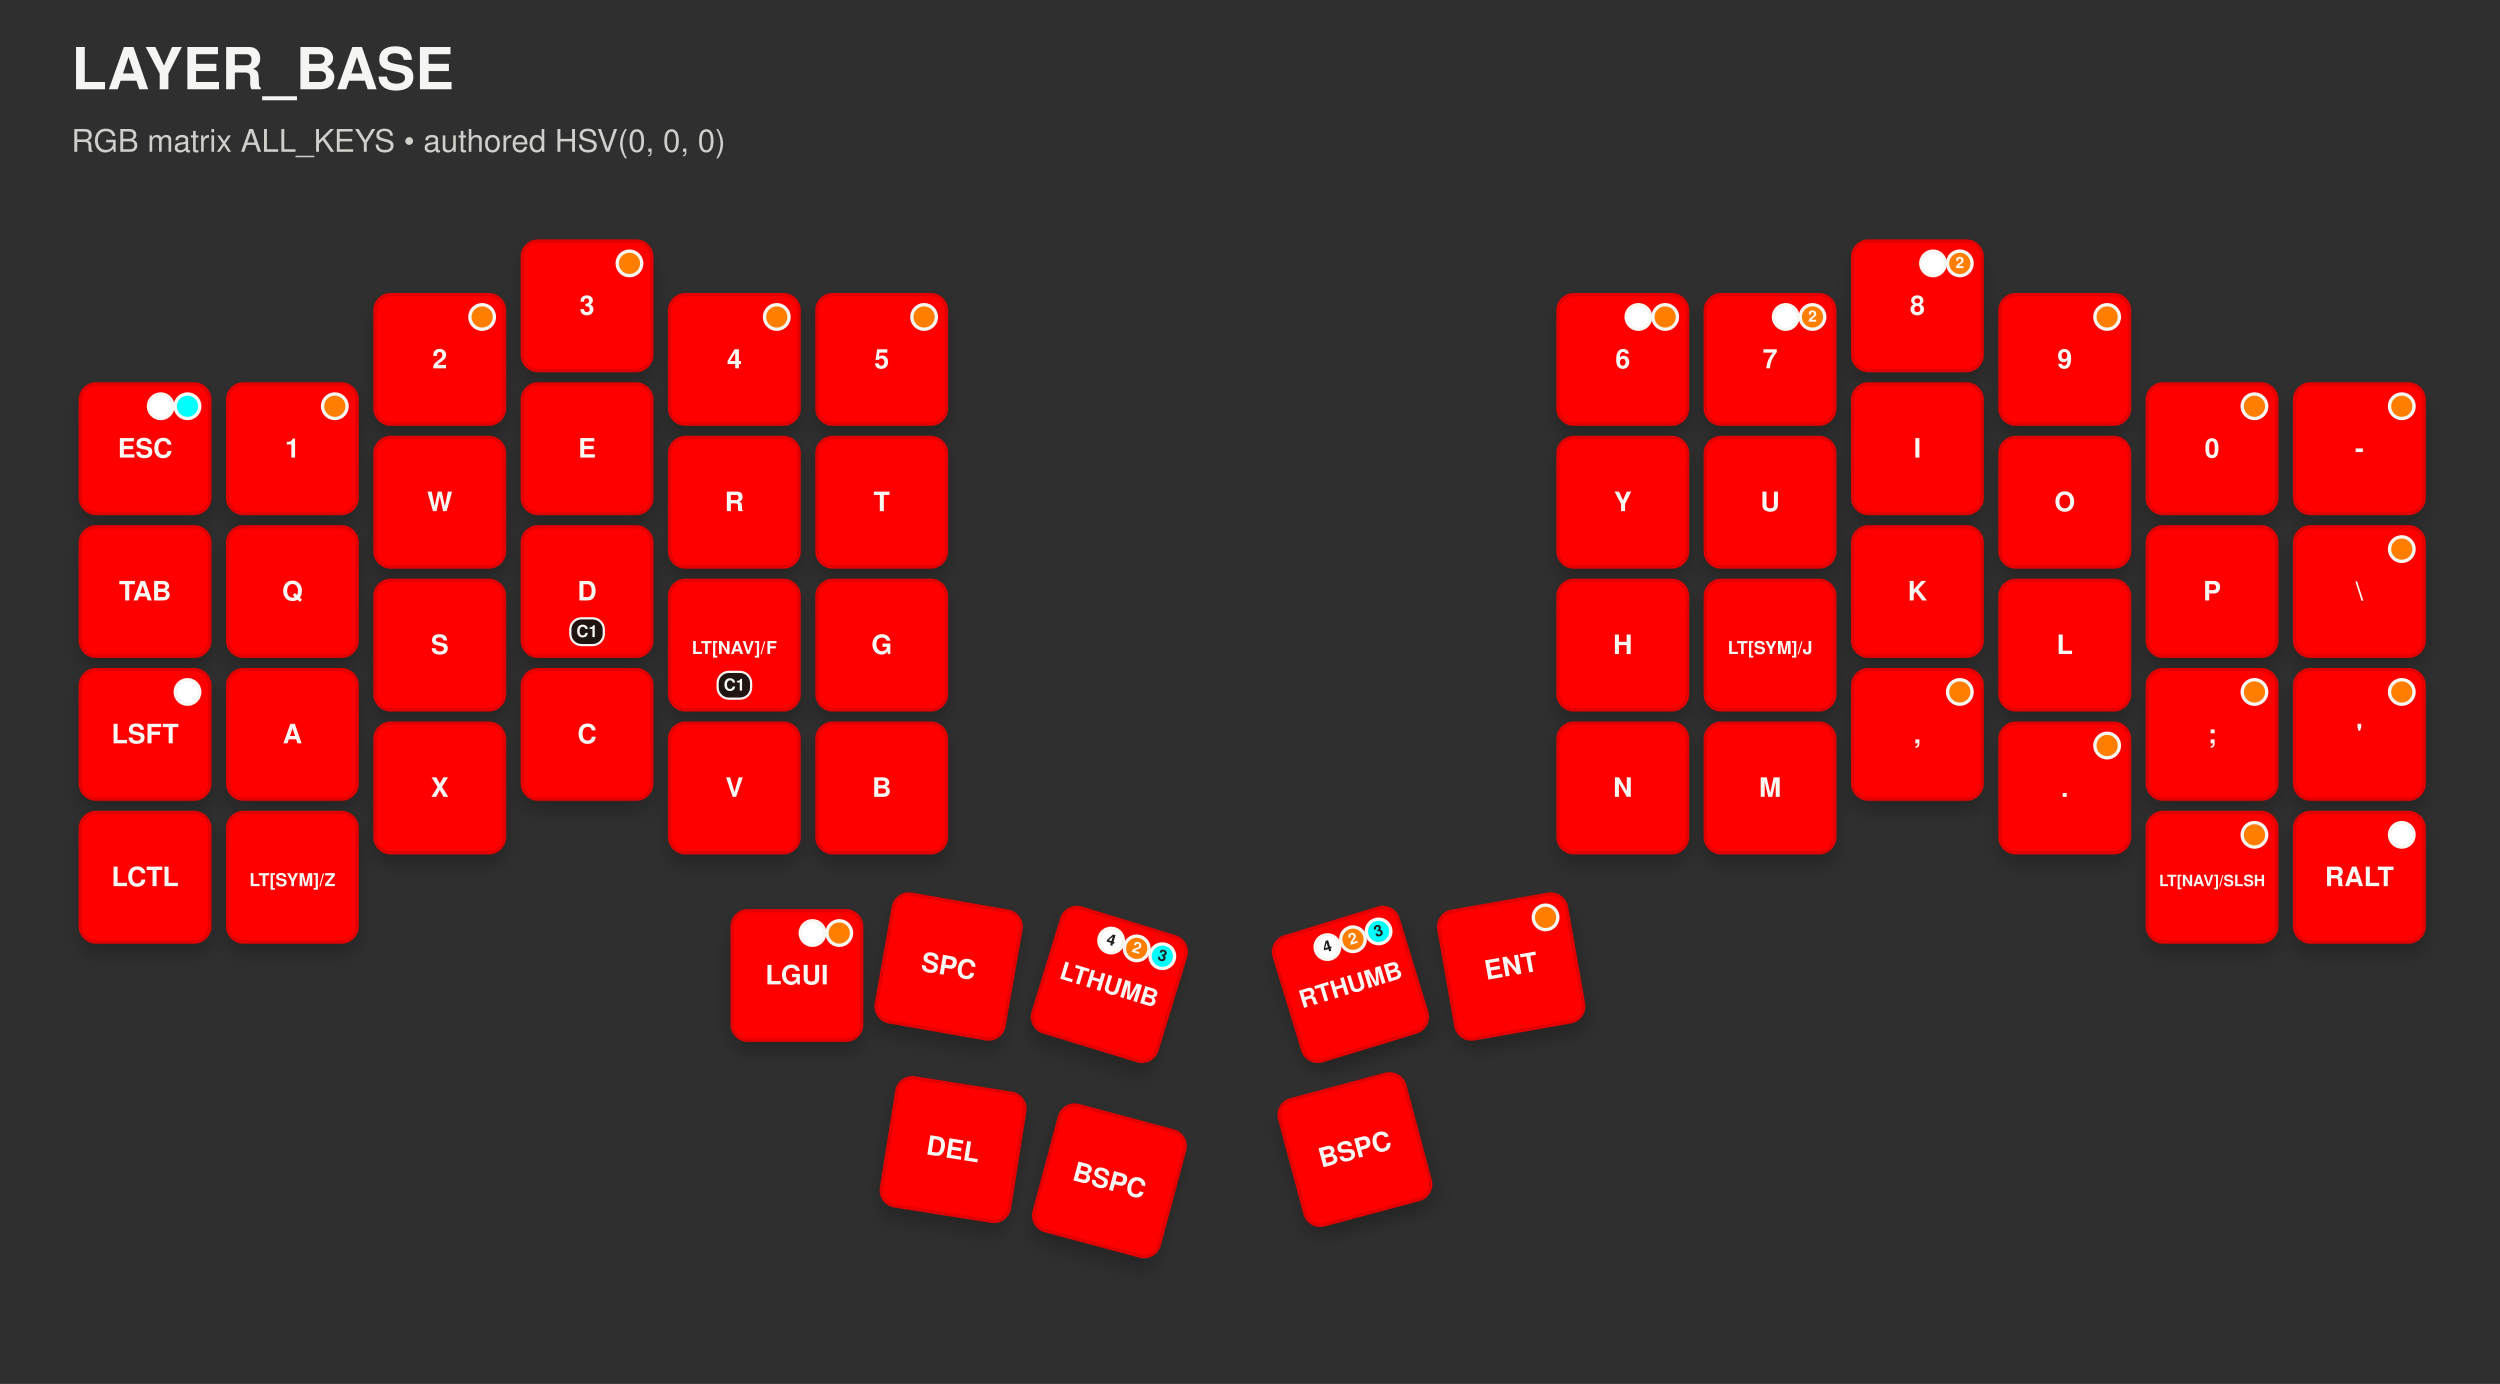
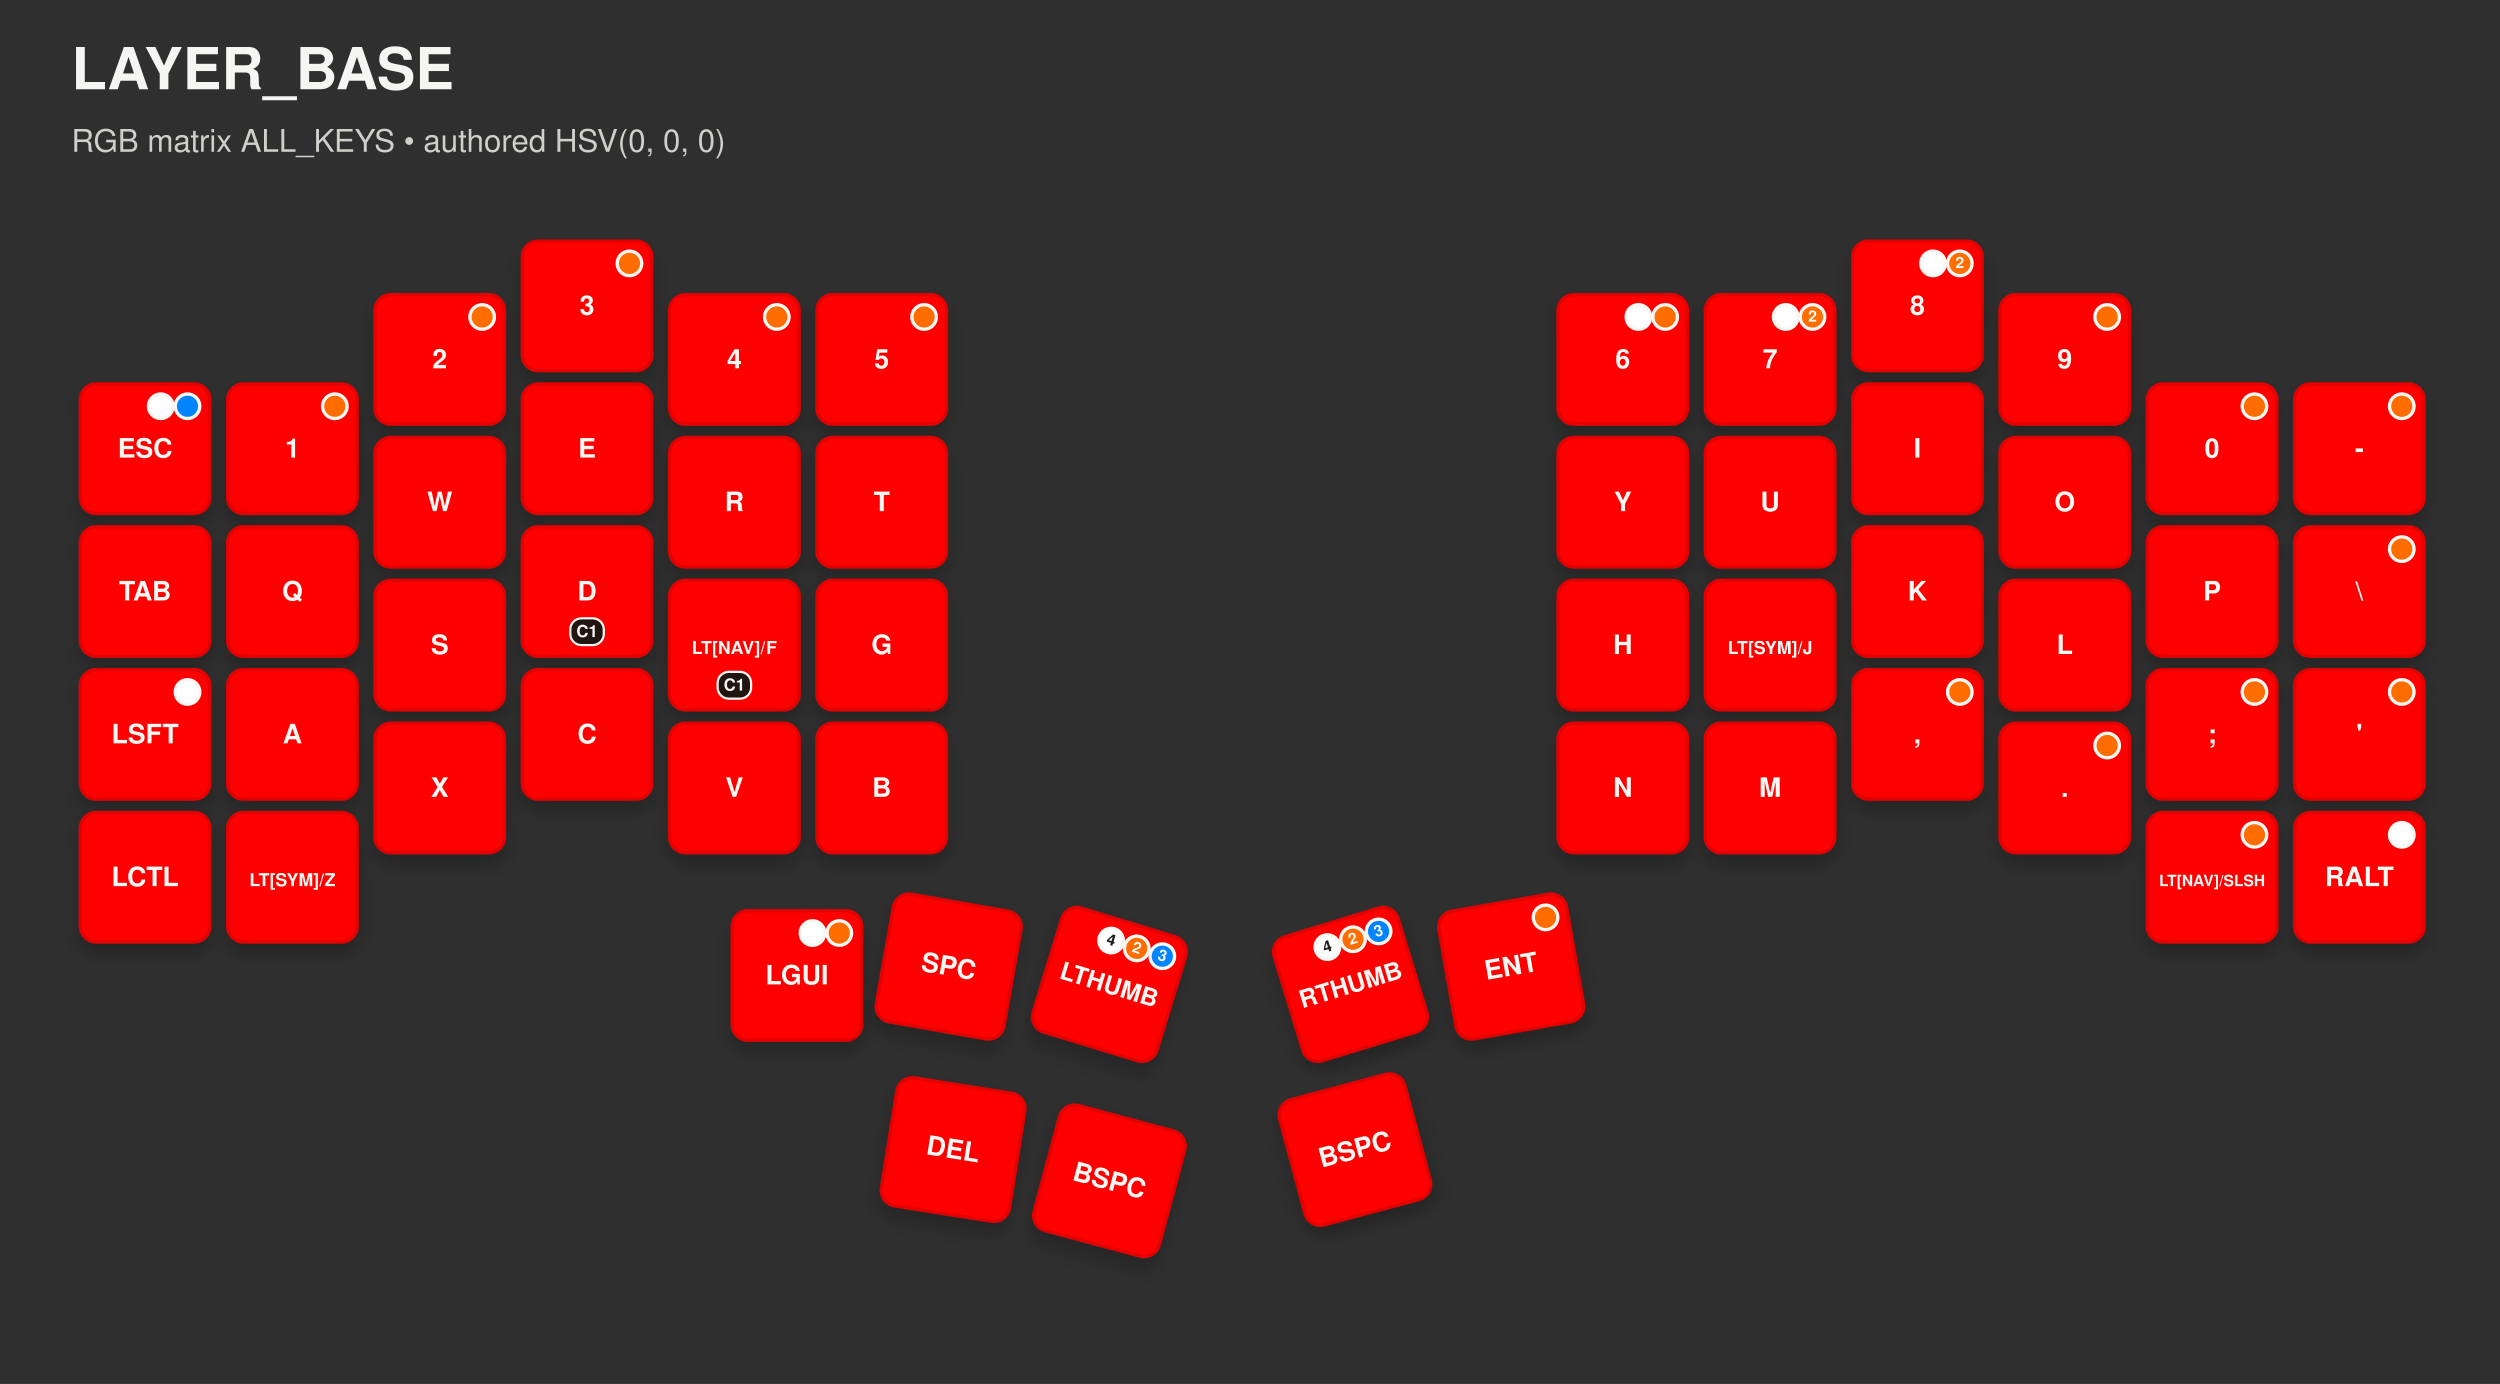
<svg xmlns="http://www.w3.org/2000/svg" width="1120" height="620" viewBox="0 0 1120 620" role="img" aria-labelledby="title desc">
  <defs>
    <filter id="shadow" x="-20%" y="-20%" width="140%" height="140%">
      <feDropShadow dx="0" dy="5" stdDeviation="4" flood-color="#000000" flood-opacity="0.22" />
    </filter>
  </defs>
  <rect width="1120" height="620" fill="#2f2f2f" />
  <text x="32" y="40" fill="#f5f5f3" font-size="26" font-family="Helvetica, Arial, sans-serif" font-weight="700">LAYER_BASE</text>
  <text x="32" y="68" fill="#cfcfcb" font-size="14" font-family="Helvetica, Arial, sans-serif">RGB matrix ALL_KEYS • authored HSV(0, 0, 0)</text>
  <g transform="rotate(0 65.0 201.0)">
    <rect x="36.0" y="172.0" width="58" height="58" rx="7" fill="#ff0000" stroke="#e30000" stroke-width="1.5" filter="url(#shadow)" />
    <text x="65.0" y="205.0" fill="#f7f7f4" fill-opacity="1.0" font-size="12" text-anchor="middle" font-family="Helvetica, Arial, sans-serif" font-weight="600">ESC</text>
    <circle cx="72.0" cy="182.0" r="5.5" fill="#ffffff" stroke="#f7f7f4" stroke-width="1.5" />
-     <circle cx="84.0" cy="182.0" r="5.5" fill="#00fffc" stroke="#f7f7f4" stroke-width="1.5" />
+     <circle cx="84.0" cy="182.0" r="5.5" fill="#0084ff" stroke="#f7f7f4" stroke-width="1.5" />
  </g>
  <g transform="rotate(0 131.0 201.0)">
    <rect x="102.0" y="172.0" width="58" height="58" rx="7" fill="#ff0000" stroke="#e30000" stroke-width="1.5" filter="url(#shadow)" />
    <text x="131.0" y="205.0" fill="#f7f7f4" fill-opacity="1.0" font-size="12" text-anchor="middle" font-family="Helvetica, Arial, sans-serif" font-weight="600">1</text>
-     <circle cx="150.0" cy="182.0" r="5.5" fill="#ff7e00" stroke="#f7f7f4" stroke-width="1.5" />
+     <circle cx="150.0" cy="182.0" r="5.5" fill="#ff6c00" stroke="#f7f7f4" stroke-width="1.5" />
  </g>
  <g transform="rotate(0 197.0 161.0)">
    <rect x="168.0" y="132.0" width="58" height="58" rx="7" fill="#ff0000" stroke="#e30000" stroke-width="1.5" filter="url(#shadow)" />
    <text x="197.0" y="165.0" fill="#f7f7f4" fill-opacity="1.0" font-size="12" text-anchor="middle" font-family="Helvetica, Arial, sans-serif" font-weight="600">2</text>
-     <circle cx="216.0" cy="142.0" r="5.5" fill="#ff7e00" stroke="#f7f7f4" stroke-width="1.5" />
+     <circle cx="216.0" cy="142.0" r="5.5" fill="#ff6c00" stroke="#f7f7f4" stroke-width="1.5" />
  </g>
  <g transform="rotate(0 263.0 137.0)">
    <rect x="234.0" y="108.0" width="58" height="58" rx="7" fill="#ff0000" stroke="#e30000" stroke-width="1.5" filter="url(#shadow)" />
    <text x="263.0" y="141.0" fill="#f7f7f4" fill-opacity="1.0" font-size="12" text-anchor="middle" font-family="Helvetica, Arial, sans-serif" font-weight="600">3</text>
-     <circle cx="282.0" cy="118.0" r="5.5" fill="#ff7e00" stroke="#f7f7f4" stroke-width="1.5" />
+     <circle cx="282.0" cy="118.0" r="5.5" fill="#ff6c00" stroke="#f7f7f4" stroke-width="1.5" />
  </g>
  <g transform="rotate(0 329.0 161.0)">
    <rect x="300.0" y="132.0" width="58" height="58" rx="7" fill="#ff0000" stroke="#e30000" stroke-width="1.5" filter="url(#shadow)" />
    <text x="329.0" y="165.0" fill="#f7f7f4" fill-opacity="1.0" font-size="12" text-anchor="middle" font-family="Helvetica, Arial, sans-serif" font-weight="600">4</text>
-     <circle cx="348.0" cy="142.0" r="5.5" fill="#ff7e00" stroke="#f7f7f4" stroke-width="1.5" />
+     <circle cx="348.0" cy="142.0" r="5.5" fill="#ff6c00" stroke="#f7f7f4" stroke-width="1.5" />
  </g>
  <g transform="rotate(0 395.0 161.0)">
    <rect x="366.0" y="132.0" width="58" height="58" rx="7" fill="#ff0000" stroke="#e30000" stroke-width="1.5" filter="url(#shadow)" />
    <text x="395.0" y="165.0" fill="#f7f7f4" fill-opacity="1.0" font-size="12" text-anchor="middle" font-family="Helvetica, Arial, sans-serif" font-weight="600">5</text>
-     <circle cx="414.0" cy="142.0" r="5.5" fill="#ff7e00" stroke="#f7f7f4" stroke-width="1.5" />
+     <circle cx="414.0" cy="142.0" r="5.5" fill="#ff6c00" stroke="#f7f7f4" stroke-width="1.5" />
  </g>
  <g transform="rotate(0 727.0 161.0)">
    <rect x="698.0" y="132.0" width="58" height="58" rx="7" fill="#ff0000" stroke="#e30000" stroke-width="1.5" filter="url(#shadow)" />
    <text x="727.0" y="165.0" fill="#f7f7f4" fill-opacity="1.0" font-size="12" text-anchor="middle" font-family="Helvetica, Arial, sans-serif" font-weight="600">6</text>
    <circle cx="734.0" cy="142.0" r="5.5" fill="#ffffff" stroke="#f7f7f4" stroke-width="1.5" />
-     <circle cx="746.0" cy="142.0" r="5.5" fill="#ff7e00" stroke="#f7f7f4" stroke-width="1.5" />
+     <circle cx="746.0" cy="142.0" r="5.5" fill="#ff6c00" stroke="#f7f7f4" stroke-width="1.5" />
  </g>
  <g transform="rotate(0 793.0 161.0)">
    <rect x="764.0" y="132.0" width="58" height="58" rx="7" fill="#ff0000" stroke="#e30000" stroke-width="1.5" filter="url(#shadow)" />
    <text x="793.0" y="165.0" fill="#f7f7f4" fill-opacity="1.0" font-size="12" text-anchor="middle" font-family="Helvetica, Arial, sans-serif" font-weight="600">7</text>
    <circle cx="800.0" cy="142.0" r="5.5" fill="#ffffff" stroke="#f7f7f4" stroke-width="1.5" />
-     <circle cx="812.0" cy="142.0" r="5.5" fill="#ff7e00" stroke="#f7f7f4" stroke-width="1.5" />
+     <circle cx="812.0" cy="142.0" r="5.5" fill="#ff6c00" stroke="#f7f7f4" stroke-width="1.5" />
    <text x="812.0" y="142.5" fill="#f7f7f4" font-size="7" text-anchor="middle" dominant-baseline="central" font-family="Helvetica, Arial, sans-serif" font-weight="700">2</text>
  </g>
  <g transform="rotate(0 859.0 137.0)">
    <rect x="830.0" y="108.0" width="58" height="58" rx="7" fill="#ff0000" stroke="#e30000" stroke-width="1.5" filter="url(#shadow)" />
    <text x="859.0" y="141.0" fill="#f7f7f4" fill-opacity="1.0" font-size="12" text-anchor="middle" font-family="Helvetica, Arial, sans-serif" font-weight="600">8</text>
    <circle cx="866.0" cy="118.0" r="5.5" fill="#ffffff" stroke="#f7f7f4" stroke-width="1.5" />
-     <circle cx="878.0" cy="118.0" r="5.5" fill="#ff7e00" stroke="#f7f7f4" stroke-width="1.5" />
+     <circle cx="878.0" cy="118.0" r="5.5" fill="#ff6c00" stroke="#f7f7f4" stroke-width="1.5" />
    <text x="878.0" y="118.5" fill="#f7f7f4" font-size="7" text-anchor="middle" dominant-baseline="central" font-family="Helvetica, Arial, sans-serif" font-weight="700">2</text>
  </g>
  <g transform="rotate(0 925.0 161.0)">
    <rect x="896.0" y="132.0" width="58" height="58" rx="7" fill="#ff0000" stroke="#e30000" stroke-width="1.5" filter="url(#shadow)" />
    <text x="925.0" y="165.0" fill="#f7f7f4" fill-opacity="1.0" font-size="12" text-anchor="middle" font-family="Helvetica, Arial, sans-serif" font-weight="600">9</text>
-     <circle cx="944.0" cy="142.0" r="5.5" fill="#ff7e00" stroke="#f7f7f4" stroke-width="1.5" />
+     <circle cx="944.0" cy="142.0" r="5.5" fill="#ff6c00" stroke="#f7f7f4" stroke-width="1.5" />
  </g>
  <g transform="rotate(0 991.0 201.0)">
    <rect x="962.0" y="172.0" width="58" height="58" rx="7" fill="#ff0000" stroke="#e30000" stroke-width="1.5" filter="url(#shadow)" />
    <text x="991.0" y="205.0" fill="#f7f7f4" fill-opacity="1.0" font-size="12" text-anchor="middle" font-family="Helvetica, Arial, sans-serif" font-weight="600">0</text>
-     <circle cx="1010.0" cy="182.0" r="5.5" fill="#ff7e00" stroke="#f7f7f4" stroke-width="1.5" />
+     <circle cx="1010.0" cy="182.0" r="5.5" fill="#ff6c00" stroke="#f7f7f4" stroke-width="1.5" />
  </g>
  <g transform="rotate(0 1057.0 201.0)">
    <rect x="1028.0" y="172.0" width="58" height="58" rx="7" fill="#ff0000" stroke="#e30000" stroke-width="1.5" filter="url(#shadow)" />
    <text x="1057.0" y="205.0" fill="#f7f7f4" fill-opacity="1.0" font-size="12" text-anchor="middle" font-family="Helvetica, Arial, sans-serif" font-weight="600">-</text>
-     <circle cx="1076.0" cy="182.0" r="5.5" fill="#ff7e00" stroke="#f7f7f4" stroke-width="1.5" />
+     <circle cx="1076.0" cy="182.0" r="5.5" fill="#ff6c00" stroke="#f7f7f4" stroke-width="1.5" />
  </g>
  <g transform="rotate(0 65.0 265.0)">
    <rect x="36.0" y="236.0" width="58" height="58" rx="7" fill="#ff0000" stroke="#e30000" stroke-width="1.5" filter="url(#shadow)" />
    <text x="65.0" y="269.0" fill="#f7f7f4" fill-opacity="1.0" font-size="12" text-anchor="middle" font-family="Helvetica, Arial, sans-serif" font-weight="600">TAB</text>
  </g>
  <g transform="rotate(0 131.0 265.0)">
    <rect x="102.0" y="236.0" width="58" height="58" rx="7" fill="#ff0000" stroke="#e30000" stroke-width="1.5" filter="url(#shadow)" />
    <text x="131.0" y="269.0" fill="#f7f7f4" fill-opacity="1.0" font-size="12" text-anchor="middle" font-family="Helvetica, Arial, sans-serif" font-weight="600">Q</text>
  </g>
  <g transform="rotate(0 197.0 225.0)">
    <rect x="168.0" y="196.0" width="58" height="58" rx="7" fill="#ff0000" stroke="#e30000" stroke-width="1.5" filter="url(#shadow)" />
    <text x="197.0" y="229.0" fill="#f7f7f4" fill-opacity="1.0" font-size="12" text-anchor="middle" font-family="Helvetica, Arial, sans-serif" font-weight="600">W</text>
  </g>
  <g transform="rotate(0 263.0 201.0)">
    <rect x="234.0" y="172.0" width="58" height="58" rx="7" fill="#ff0000" stroke="#e30000" stroke-width="1.5" filter="url(#shadow)" />
    <text x="263.0" y="205.0" fill="#f7f7f4" fill-opacity="1.0" font-size="12" text-anchor="middle" font-family="Helvetica, Arial, sans-serif" font-weight="600">E</text>
  </g>
  <g transform="rotate(0 329.0 225.0)">
    <rect x="300.0" y="196.0" width="58" height="58" rx="7" fill="#ff0000" stroke="#e30000" stroke-width="1.5" filter="url(#shadow)" />
    <text x="329.0" y="229.0" fill="#f7f7f4" fill-opacity="1.0" font-size="12" text-anchor="middle" font-family="Helvetica, Arial, sans-serif" font-weight="600">R</text>
  </g>
  <g transform="rotate(0 395.0 225.0)">
    <rect x="366.0" y="196.0" width="58" height="58" rx="7" fill="#ff0000" stroke="#e30000" stroke-width="1.5" filter="url(#shadow)" />
    <text x="395.0" y="229.0" fill="#f7f7f4" fill-opacity="1.0" font-size="12" text-anchor="middle" font-family="Helvetica, Arial, sans-serif" font-weight="600">T</text>
  </g>
  <g transform="rotate(0 727.0 225.0)">
    <rect x="698.0" y="196.0" width="58" height="58" rx="7" fill="#ff0000" stroke="#e30000" stroke-width="1.5" filter="url(#shadow)" />
    <text x="727.0" y="229.0" fill="#f7f7f4" fill-opacity="1.0" font-size="12" text-anchor="middle" font-family="Helvetica, Arial, sans-serif" font-weight="600">Y</text>
  </g>
  <g transform="rotate(0 793.0 225.0)">
    <rect x="764.0" y="196.0" width="58" height="58" rx="7" fill="#ff0000" stroke="#e30000" stroke-width="1.5" filter="url(#shadow)" />
    <text x="793.0" y="229.0" fill="#f7f7f4" fill-opacity="1.0" font-size="12" text-anchor="middle" font-family="Helvetica, Arial, sans-serif" font-weight="600">U</text>
  </g>
  <g transform="rotate(0 859.0 201.0)">
    <rect x="830.0" y="172.0" width="58" height="58" rx="7" fill="#ff0000" stroke="#e30000" stroke-width="1.5" filter="url(#shadow)" />
    <text x="859.0" y="205.0" fill="#f7f7f4" fill-opacity="1.0" font-size="12" text-anchor="middle" font-family="Helvetica, Arial, sans-serif" font-weight="600">I</text>
  </g>
  <g transform="rotate(0 925.0 225.0)">
    <rect x="896.0" y="196.0" width="58" height="58" rx="7" fill="#ff0000" stroke="#e30000" stroke-width="1.5" filter="url(#shadow)" />
    <text x="925.0" y="229.0" fill="#f7f7f4" fill-opacity="1.0" font-size="12" text-anchor="middle" font-family="Helvetica, Arial, sans-serif" font-weight="600">O</text>
  </g>
  <g transform="rotate(0 991.0 265.0)">
    <rect x="962.0" y="236.0" width="58" height="58" rx="7" fill="#ff0000" stroke="#e30000" stroke-width="1.5" filter="url(#shadow)" />
    <text x="991.0" y="269.0" fill="#f7f7f4" fill-opacity="1.0" font-size="12" text-anchor="middle" font-family="Helvetica, Arial, sans-serif" font-weight="600">P</text>
  </g>
  <g transform="rotate(0 1057.0 265.0)">
    <rect x="1028.0" y="236.0" width="58" height="58" rx="7" fill="#ff0000" stroke="#e30000" stroke-width="1.5" filter="url(#shadow)" />
    <text x="1057.0" y="269.0" fill="#f7f7f4" fill-opacity="1.0" font-size="12" text-anchor="middle" font-family="Helvetica, Arial, sans-serif" font-weight="600">\</text>
-     <circle cx="1076.0" cy="246.0" r="5.5" fill="#ff7e00" stroke="#f7f7f4" stroke-width="1.5" />
+     <circle cx="1076.0" cy="246.0" r="5.5" fill="#ff6c00" stroke="#f7f7f4" stroke-width="1.5" />
  </g>
  <g transform="rotate(0 65.0 329.0)">
    <rect x="36.0" y="300.0" width="58" height="58" rx="7" fill="#ff0000" stroke="#e30000" stroke-width="1.5" filter="url(#shadow)" />
    <text x="65.0" y="333.0" fill="#f7f7f4" fill-opacity="1.0" font-size="12" text-anchor="middle" font-family="Helvetica, Arial, sans-serif" font-weight="600">LSFT</text>
    <circle cx="84.0" cy="310.0" r="5.5" fill="#ffffff" stroke="#f7f7f4" stroke-width="1.5" />
  </g>
  <g transform="rotate(0 131.0 329.0)">
    <rect x="102.0" y="300.0" width="58" height="58" rx="7" fill="#ff0000" stroke="#e30000" stroke-width="1.5" filter="url(#shadow)" />
    <text x="131.0" y="333.0" fill="#f7f7f4" fill-opacity="1.0" font-size="12" text-anchor="middle" font-family="Helvetica, Arial, sans-serif" font-weight="600">A</text>
  </g>
  <g transform="rotate(0 197.0 289.0)">
    <rect x="168.0" y="260.0" width="58" height="58" rx="7" fill="#ff0000" stroke="#e30000" stroke-width="1.5" filter="url(#shadow)" />
    <text x="197.0" y="293.0" fill="#f7f7f4" fill-opacity="1.0" font-size="12" text-anchor="middle" font-family="Helvetica, Arial, sans-serif" font-weight="600">S</text>
  </g>
  <g transform="rotate(0 263.0 265.0)">
    <rect x="234.0" y="236.0" width="58" height="58" rx="7" fill="#ff0000" stroke="#e30000" stroke-width="1.5" filter="url(#shadow)" />
    <text x="263.0" y="269.0" fill="#f7f7f4" fill-opacity="1.0" font-size="12" text-anchor="middle" font-family="Helvetica, Arial, sans-serif" font-weight="600">D</text>
    <rect x="255.5" y="277.0" width="15" height="12" rx="5" fill="#141714" fill-opacity="0.94" stroke="#f5f5f3" stroke-width="1" />
    <text x="263.0" y="285.4" fill="#f5f5f3" font-size="7.5" text-anchor="middle" font-family="Helvetica, Arial, sans-serif" font-weight="700">C1</text>
  </g>
  <g transform="rotate(0 329.0 289.0)">
    <rect x="300.0" y="260.0" width="58" height="58" rx="7" fill="#ff0000" stroke="#e30000" stroke-width="1.5" filter="url(#shadow)" />
    <text x="329.0" y="293.0" fill="#f7f7f4" fill-opacity="1.0" font-size="8" text-anchor="middle" font-family="Helvetica, Arial, sans-serif" font-weight="600">LT[NAV]/F</text>
    <rect x="321.5" y="301.0" width="15" height="12" rx="5" fill="#141714" fill-opacity="0.94" stroke="#f5f5f3" stroke-width="1" />
    <text x="329.0" y="309.4" fill="#f5f5f3" font-size="7.5" text-anchor="middle" font-family="Helvetica, Arial, sans-serif" font-weight="700">C1</text>
  </g>
  <g transform="rotate(0 395.0 289.0)">
    <rect x="366.0" y="260.0" width="58" height="58" rx="7" fill="#ff0000" stroke="#e30000" stroke-width="1.5" filter="url(#shadow)" />
    <text x="395.0" y="293.0" fill="#f7f7f4" fill-opacity="1.0" font-size="12" text-anchor="middle" font-family="Helvetica, Arial, sans-serif" font-weight="600">G</text>
  </g>
  <g transform="rotate(0 727.0 289.0)">
    <rect x="698.0" y="260.0" width="58" height="58" rx="7" fill="#ff0000" stroke="#e30000" stroke-width="1.5" filter="url(#shadow)" />
    <text x="727.0" y="293.0" fill="#f7f7f4" fill-opacity="1.0" font-size="12" text-anchor="middle" font-family="Helvetica, Arial, sans-serif" font-weight="600">H</text>
  </g>
  <g transform="rotate(0 793.0 289.0)">
    <rect x="764.0" y="260.0" width="58" height="58" rx="7" fill="#ff0000" stroke="#e30000" stroke-width="1.5" filter="url(#shadow)" />
    <text x="793.0" y="293.0" fill="#f7f7f4" fill-opacity="1.0" font-size="8" text-anchor="middle" font-family="Helvetica, Arial, sans-serif" font-weight="600" textLength="42" lengthAdjust="spacingAndGlyphs">LT[SYM]/J</text>
  </g>
  <g transform="rotate(0 859.0 265.0)">
    <rect x="830.0" y="236.0" width="58" height="58" rx="7" fill="#ff0000" stroke="#e30000" stroke-width="1.5" filter="url(#shadow)" />
    <text x="859.0" y="269.0" fill="#f7f7f4" fill-opacity="1.0" font-size="12" text-anchor="middle" font-family="Helvetica, Arial, sans-serif" font-weight="600">K</text>
  </g>
  <g transform="rotate(0 925.0 289.0)">
    <rect x="896.0" y="260.0" width="58" height="58" rx="7" fill="#ff0000" stroke="#e30000" stroke-width="1.5" filter="url(#shadow)" />
    <text x="925.0" y="293.0" fill="#f7f7f4" fill-opacity="1.0" font-size="12" text-anchor="middle" font-family="Helvetica, Arial, sans-serif" font-weight="600">L</text>
  </g>
  <g transform="rotate(0 991.0 329.0)">
    <rect x="962.0" y="300.0" width="58" height="58" rx="7" fill="#ff0000" stroke="#e30000" stroke-width="1.5" filter="url(#shadow)" />
    <text x="991.0" y="333.0" fill="#f7f7f4" fill-opacity="1.0" font-size="12" text-anchor="middle" font-family="Helvetica, Arial, sans-serif" font-weight="600">;</text>
-     <circle cx="1010.0" cy="310.0" r="5.5" fill="#ff7e00" stroke="#f7f7f4" stroke-width="1.5" />
+     <circle cx="1010.0" cy="310.0" r="5.5" fill="#ff6c00" stroke="#f7f7f4" stroke-width="1.5" />
  </g>
  <g transform="rotate(0 1057.0 329.0)">
    <rect x="1028.0" y="300.0" width="58" height="58" rx="7" fill="#ff0000" stroke="#e30000" stroke-width="1.5" filter="url(#shadow)" />
    <text x="1057.0" y="333.0" fill="#f7f7f4" fill-opacity="1.0" font-size="12" text-anchor="middle" font-family="Helvetica, Arial, sans-serif" font-weight="600">'</text>
-     <circle cx="1076.0" cy="310.0" r="5.5" fill="#ff7e00" stroke="#f7f7f4" stroke-width="1.5" />
+     <circle cx="1076.0" cy="310.0" r="5.5" fill="#ff6c00" stroke="#f7f7f4" stroke-width="1.5" />
  </g>
  <g transform="rotate(0 65.0 393.0)">
    <rect x="36.0" y="364.0" width="58" height="58" rx="7" fill="#ff0000" stroke="#e30000" stroke-width="1.5" filter="url(#shadow)" />
    <text x="65.0" y="397.0" fill="#f7f7f4" fill-opacity="1.0" font-size="12" text-anchor="middle" font-family="Helvetica, Arial, sans-serif" font-weight="600">LCTL</text>
  </g>
  <g transform="rotate(0 131.0 393.0)">
    <rect x="102.0" y="364.0" width="58" height="58" rx="7" fill="#ff0000" stroke="#e30000" stroke-width="1.5" filter="url(#shadow)" />
    <text x="131.0" y="397.0" fill="#f7f7f4" fill-opacity="1.0" font-size="8" text-anchor="middle" font-family="Helvetica, Arial, sans-serif" font-weight="600" textLength="42" lengthAdjust="spacingAndGlyphs">LT[SYM]/Z</text>
  </g>
  <g transform="rotate(0 197.0 353.0)">
    <rect x="168.0" y="324.0" width="58" height="58" rx="7" fill="#ff0000" stroke="#e30000" stroke-width="1.5" filter="url(#shadow)" />
    <text x="197.0" y="357.0" fill="#f7f7f4" fill-opacity="1.0" font-size="12" text-anchor="middle" font-family="Helvetica, Arial, sans-serif" font-weight="600">X</text>
  </g>
  <g transform="rotate(0 263.0 329.0)">
    <rect x="234.0" y="300.0" width="58" height="58" rx="7" fill="#ff0000" stroke="#e30000" stroke-width="1.5" filter="url(#shadow)" />
    <text x="263.0" y="333.0" fill="#f7f7f4" fill-opacity="1.0" font-size="12" text-anchor="middle" font-family="Helvetica, Arial, sans-serif" font-weight="600">C</text>
  </g>
  <g transform="rotate(0 329.0 353.0)">
    <rect x="300.0" y="324.0" width="58" height="58" rx="7" fill="#ff0000" stroke="#e30000" stroke-width="1.5" filter="url(#shadow)" />
    <text x="329.0" y="357.0" fill="#f7f7f4" fill-opacity="1.0" font-size="12" text-anchor="middle" font-family="Helvetica, Arial, sans-serif" font-weight="600">V</text>
  </g>
  <g transform="rotate(0 395.0 353.0)">
    <rect x="366.0" y="324.0" width="58" height="58" rx="7" fill="#ff0000" stroke="#e30000" stroke-width="1.5" filter="url(#shadow)" />
    <text x="395.0" y="357.0" fill="#f7f7f4" fill-opacity="1.0" font-size="12" text-anchor="middle" font-family="Helvetica, Arial, sans-serif" font-weight="600">B</text>
  </g>
  <g transform="rotate(0 727.0 353.0)">
    <rect x="698.0" y="324.0" width="58" height="58" rx="7" fill="#ff0000" stroke="#e30000" stroke-width="1.5" filter="url(#shadow)" />
    <text x="727.0" y="357.0" fill="#f7f7f4" fill-opacity="1.0" font-size="12" text-anchor="middle" font-family="Helvetica, Arial, sans-serif" font-weight="600">N</text>
  </g>
  <g transform="rotate(0 793.0 353.0)">
    <rect x="764.0" y="324.0" width="58" height="58" rx="7" fill="#ff0000" stroke="#e30000" stroke-width="1.5" filter="url(#shadow)" />
    <text x="793.0" y="357.0" fill="#f7f7f4" fill-opacity="1.0" font-size="12" text-anchor="middle" font-family="Helvetica, Arial, sans-serif" font-weight="600">M</text>
  </g>
  <g transform="rotate(0 859.0 329.0)">
    <rect x="830.0" y="300.0" width="58" height="58" rx="7" fill="#ff0000" stroke="#e30000" stroke-width="1.5" filter="url(#shadow)" />
    <text x="859.0" y="333.0" fill="#f7f7f4" fill-opacity="1.0" font-size="12" text-anchor="middle" font-family="Helvetica, Arial, sans-serif" font-weight="600">,</text>
-     <circle cx="878.0" cy="310.0" r="5.5" fill="#ff7e00" stroke="#f7f7f4" stroke-width="1.5" />
+     <circle cx="878.0" cy="310.0" r="5.5" fill="#ff6c00" stroke="#f7f7f4" stroke-width="1.5" />
  </g>
  <g transform="rotate(0 925.0 353.0)">
    <rect x="896.0" y="324.0" width="58" height="58" rx="7" fill="#ff0000" stroke="#e30000" stroke-width="1.5" filter="url(#shadow)" />
    <text x="925.0" y="357.0" fill="#f7f7f4" fill-opacity="1.0" font-size="12" text-anchor="middle" font-family="Helvetica, Arial, sans-serif" font-weight="600">.</text>
-     <circle cx="944.0" cy="334.0" r="5.5" fill="#ff7e00" stroke="#f7f7f4" stroke-width="1.5" />
+     <circle cx="944.0" cy="334.0" r="5.5" fill="#ff6c00" stroke="#f7f7f4" stroke-width="1.5" />
  </g>
  <g transform="rotate(0 991.0 393.0)">
    <rect x="962.0" y="364.0" width="58" height="58" rx="7" fill="#ff0000" stroke="#e30000" stroke-width="1.5" filter="url(#shadow)" />
    <text x="991.0" y="397.0" fill="#f7f7f4" fill-opacity="1.0" font-size="7" text-anchor="middle" font-family="Helvetica, Arial, sans-serif" font-weight="600" textLength="42" lengthAdjust="spacingAndGlyphs">LT[NAV]/SLSH</text>
-     <circle cx="1010.0" cy="374.0" r="5.5" fill="#ff7e00" stroke="#f7f7f4" stroke-width="1.5" />
+     <circle cx="1010.0" cy="374.0" r="5.5" fill="#ff6c00" stroke="#f7f7f4" stroke-width="1.5" />
  </g>
  <g transform="rotate(0 1057.0 393.0)">
    <rect x="1028.0" y="364.0" width="58" height="58" rx="7" fill="#ff0000" stroke="#e30000" stroke-width="1.5" filter="url(#shadow)" />
    <text x="1057.0" y="397.0" fill="#f7f7f4" fill-opacity="1.0" font-size="12" text-anchor="middle" font-family="Helvetica, Arial, sans-serif" font-weight="600">RALT</text>
    <circle cx="1076.0" cy="374.0" r="5.5" fill="#ffffff" stroke="#f7f7f4" stroke-width="1.5" />
  </g>
  <g transform="rotate(0 357.0 437.0)">
    <rect x="328.0" y="408.0" width="58" height="58" rx="7" fill="#ff0000" stroke="#e30000" stroke-width="1.5" filter="url(#shadow)" />
    <text x="357.0" y="441.0" fill="#f7f7f4" fill-opacity="1.0" font-size="12" text-anchor="middle" font-family="Helvetica, Arial, sans-serif" font-weight="600">LGUI</text>
    <circle cx="364.0" cy="418.0" r="5.5" fill="#ffffff" stroke="#f7f7f4" stroke-width="1.5" />
-     <circle cx="376.0" cy="418.0" r="5.5" fill="#ff7e00" stroke="#f7f7f4" stroke-width="1.5" />
+     <circle cx="376.0" cy="418.0" r="5.5" fill="#ff6c00" stroke="#f7f7f4" stroke-width="1.5" />
  </g>
  <g transform="rotate(10 425.0 433.0)">
    <rect x="396.0" y="404.0" width="58" height="58" rx="7" fill="#ff0000" stroke="#e30000" stroke-width="1.5" filter="url(#shadow)" />
    <text x="425.0" y="437.0" fill="#f7f7f4" fill-opacity="1.0" font-size="12" text-anchor="middle" font-family="Helvetica, Arial, sans-serif" font-weight="600">SPC</text>
  </g>
  <g transform="rotate(17 497.0 441.0)">
    <rect x="468.0" y="412.0" width="58" height="58" rx="7" fill="#ff0000" stroke="#e30000" stroke-width="1.5" filter="url(#shadow)" />
    <text x="497.0" y="445.0" fill="#f7f7f4" fill-opacity="1.0" font-size="11" text-anchor="middle" font-family="Helvetica, Arial, sans-serif" font-weight="600" textLength="42" lengthAdjust="spacingAndGlyphs">LTHUMB</text>
    <circle cx="492.0" cy="422.0" r="5.5" fill="#ffffff" stroke="#f7f7f4" stroke-width="1.5" />
    <text x="492.0" y="422.5" fill="#1c1f1c" font-size="7" text-anchor="middle" dominant-baseline="central" font-family="Helvetica, Arial, sans-serif" font-weight="700">4</text>
-     <circle cx="504.0" cy="422.0" r="5.5" fill="#ff7e00" stroke="#f7f7f4" stroke-width="1.5" />
+     <circle cx="504.0" cy="422.0" r="5.5" fill="#ff6c00" stroke="#f7f7f4" stroke-width="1.5" />
    <text x="504.0" y="422.5" fill="#f7f7f4" font-size="7" text-anchor="middle" dominant-baseline="central" font-family="Helvetica, Arial, sans-serif" font-weight="700">2</text>
-     <circle cx="516.0" cy="422.0" r="5.5" fill="#00fffc" stroke="#f7f7f4" stroke-width="1.5" />
-     <text x="516.0" y="422.5" fill="#1c1f1c" font-size="7" text-anchor="middle" dominant-baseline="central" font-family="Helvetica, Arial, sans-serif" font-weight="700">3</text>
+     <circle cx="516.0" cy="422.0" r="5.5" fill="#0084ff" stroke="#f7f7f4" stroke-width="1.5" />
+     <text x="516.0" y="422.5" fill="#f7f7f4" font-size="7" text-anchor="middle" dominant-baseline="central" font-family="Helvetica, Arial, sans-serif" font-weight="700">3</text>
  </g>
  <g transform="rotate(-17 605.0 441.0)">
    <rect x="576.0" y="412.0" width="58" height="58" rx="7" fill="#ff0000" stroke="#e30000" stroke-width="1.5" filter="url(#shadow)" />
    <text x="605.0" y="445.0" fill="#f7f7f4" fill-opacity="1.0" font-size="11" text-anchor="middle" font-family="Helvetica, Arial, sans-serif" font-weight="600" textLength="42" lengthAdjust="spacingAndGlyphs">RTHUMB</text>
    <circle cx="600.0" cy="422.0" r="5.5" fill="#ffffff" stroke="#f7f7f4" stroke-width="1.5" />
    <text x="600.0" y="422.5" fill="#1c1f1c" font-size="7" text-anchor="middle" dominant-baseline="central" font-family="Helvetica, Arial, sans-serif" font-weight="700">4</text>
-     <circle cx="612.0" cy="422.0" r="5.5" fill="#ff7e00" stroke="#f7f7f4" stroke-width="1.5" />
+     <circle cx="612.0" cy="422.0" r="5.5" fill="#ff6c00" stroke="#f7f7f4" stroke-width="1.5" />
    <text x="612.0" y="422.5" fill="#f7f7f4" font-size="7" text-anchor="middle" dominant-baseline="central" font-family="Helvetica, Arial, sans-serif" font-weight="700">2</text>
-     <circle cx="624.0" cy="422.0" r="5.5" fill="#00fffc" stroke="#f7f7f4" stroke-width="1.5" />
-     <text x="624.0" y="422.5" fill="#1c1f1c" font-size="7" text-anchor="middle" dominant-baseline="central" font-family="Helvetica, Arial, sans-serif" font-weight="700">3</text>
+     <circle cx="624.0" cy="422.0" r="5.5" fill="#0084ff" stroke="#f7f7f4" stroke-width="1.5" />
+     <text x="624.0" y="422.5" fill="#f7f7f4" font-size="7" text-anchor="middle" dominant-baseline="central" font-family="Helvetica, Arial, sans-serif" font-weight="700">3</text>
  </g>
  <g transform="rotate(-10 677.0 433.0)">
    <rect x="648.0" y="404.0" width="58" height="58" rx="7" fill="#ff0000" stroke="#e30000" stroke-width="1.5" filter="url(#shadow)" />
    <text x="677.0" y="437.0" fill="#f7f7f4" fill-opacity="1.0" font-size="12" text-anchor="middle" font-family="Helvetica, Arial, sans-serif" font-weight="600">ENT</text>
-     <circle cx="696.0" cy="414.0" r="5.5" fill="#ff7e00" stroke="#f7f7f4" stroke-width="1.5" />
+     <circle cx="696.0" cy="414.0" r="5.5" fill="#ff6c00" stroke="#f7f7f4" stroke-width="1.5" />
  </g>
  <g transform="rotate(9 427.0 515.0)">
    <rect x="398.0" y="486.0" width="58" height="58" rx="7" fill="#ff0000" stroke="#e30000" stroke-width="1.5" filter="url(#shadow)" />
    <text x="427.0" y="519.0" fill="#f7f7f4" fill-opacity="1.0" font-size="12" text-anchor="middle" font-family="Helvetica, Arial, sans-serif" font-weight="600">DEL</text>
  </g>
  <g transform="rotate(15 497.0 529.0)">
    <rect x="468.0" y="500.0" width="58" height="58" rx="7" fill="#ff0000" stroke="#e30000" stroke-width="1.5" filter="url(#shadow)" />
    <text x="497.0" y="533.0" fill="#f7f7f4" fill-opacity="1.0" font-size="12" text-anchor="middle" font-family="Helvetica, Arial, sans-serif" font-weight="600">BSPC</text>
  </g>
  <g transform="rotate(-15 607.0 515.0)">
    <rect x="578.0" y="486.0" width="58" height="58" rx="7" fill="#ff0000" stroke="#e30000" stroke-width="1.5" filter="url(#shadow)" />
    <text x="607.0" y="519.0" fill="#f7f7f4" fill-opacity="1.0" font-size="12" text-anchor="middle" font-family="Helvetica, Arial, sans-serif" font-weight="600">BSPC</text>
  </g>
</svg>
